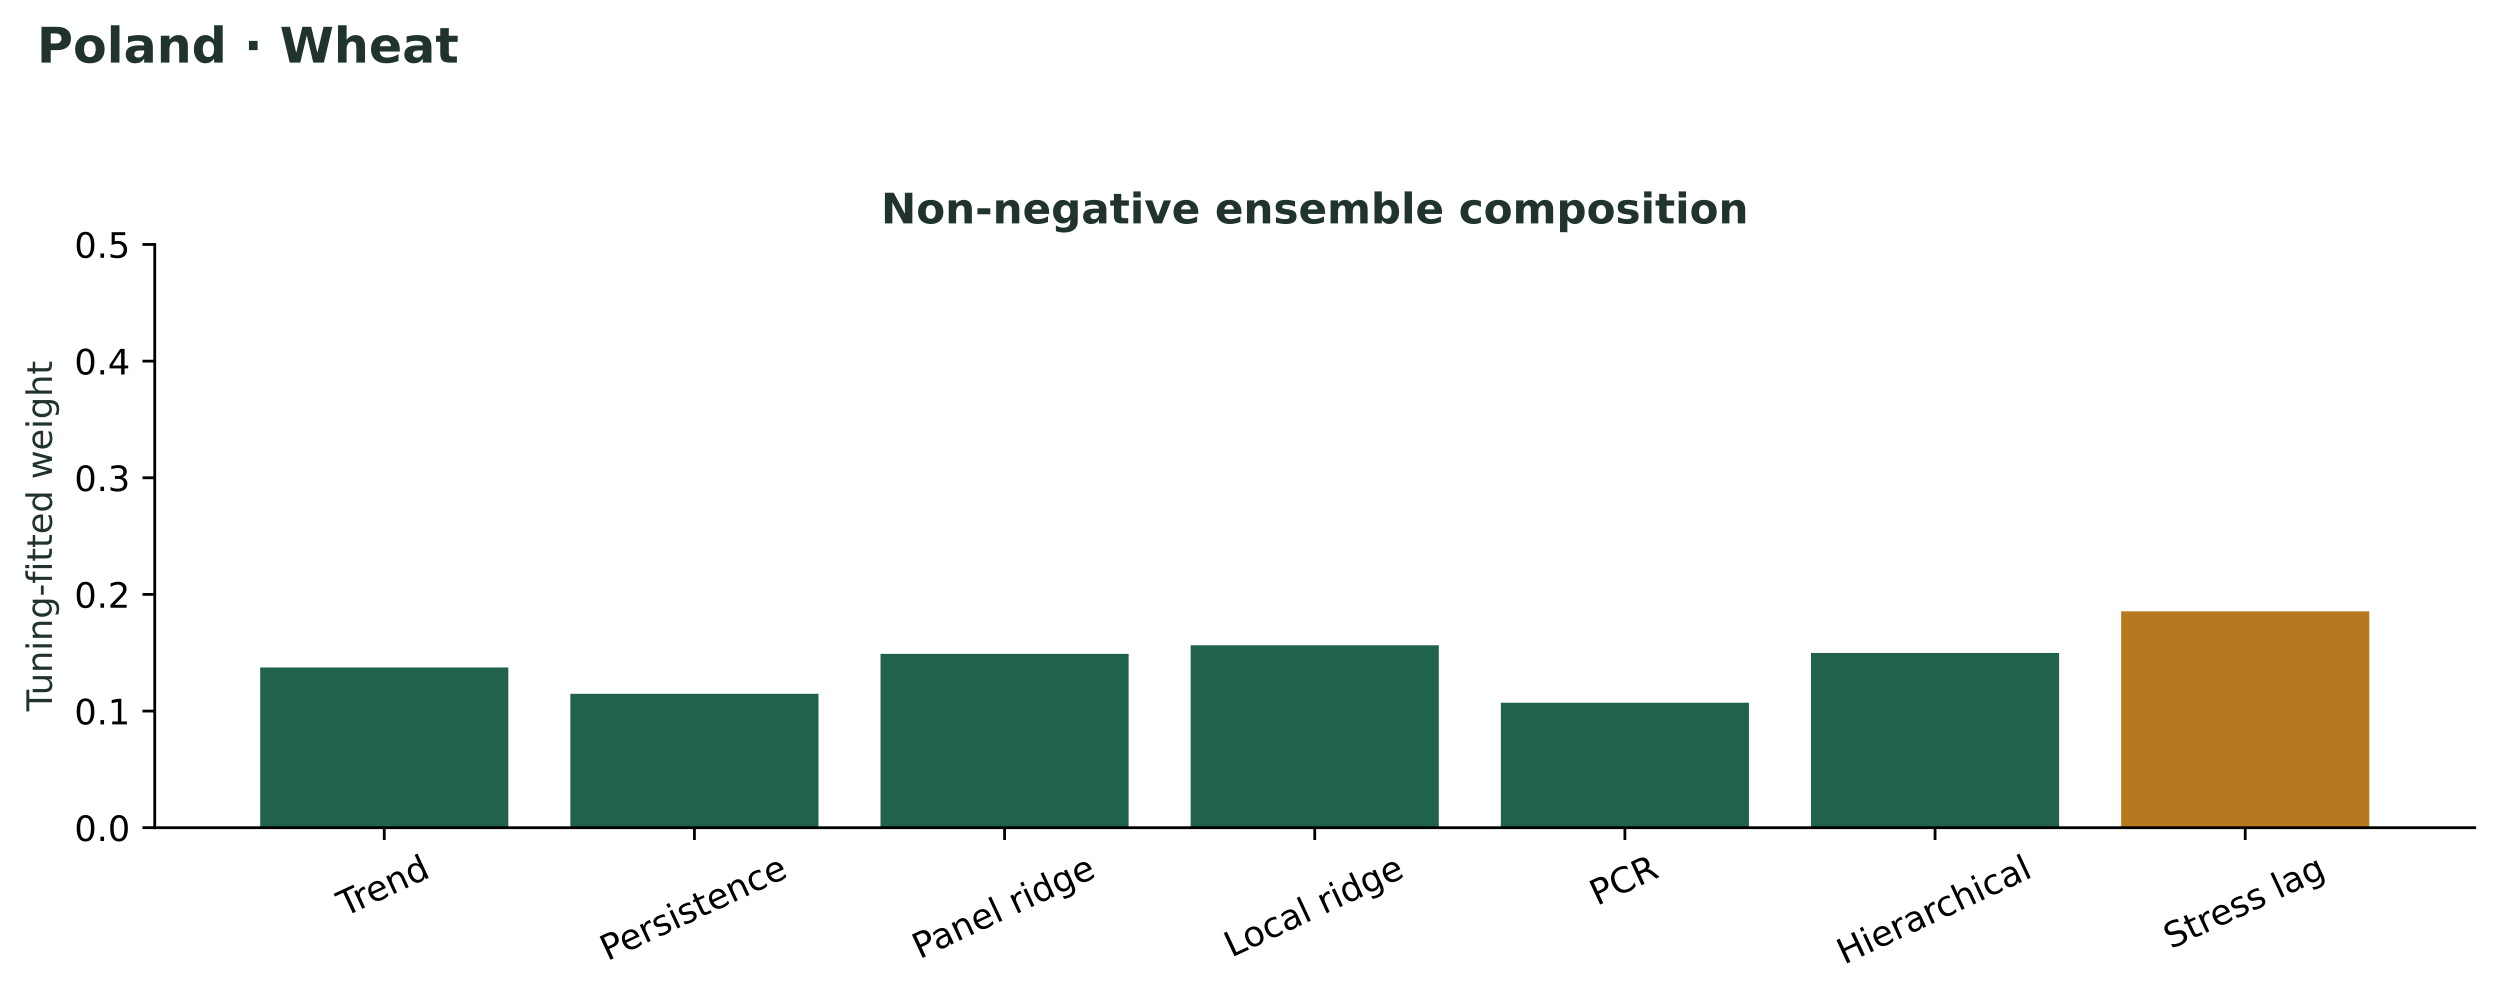
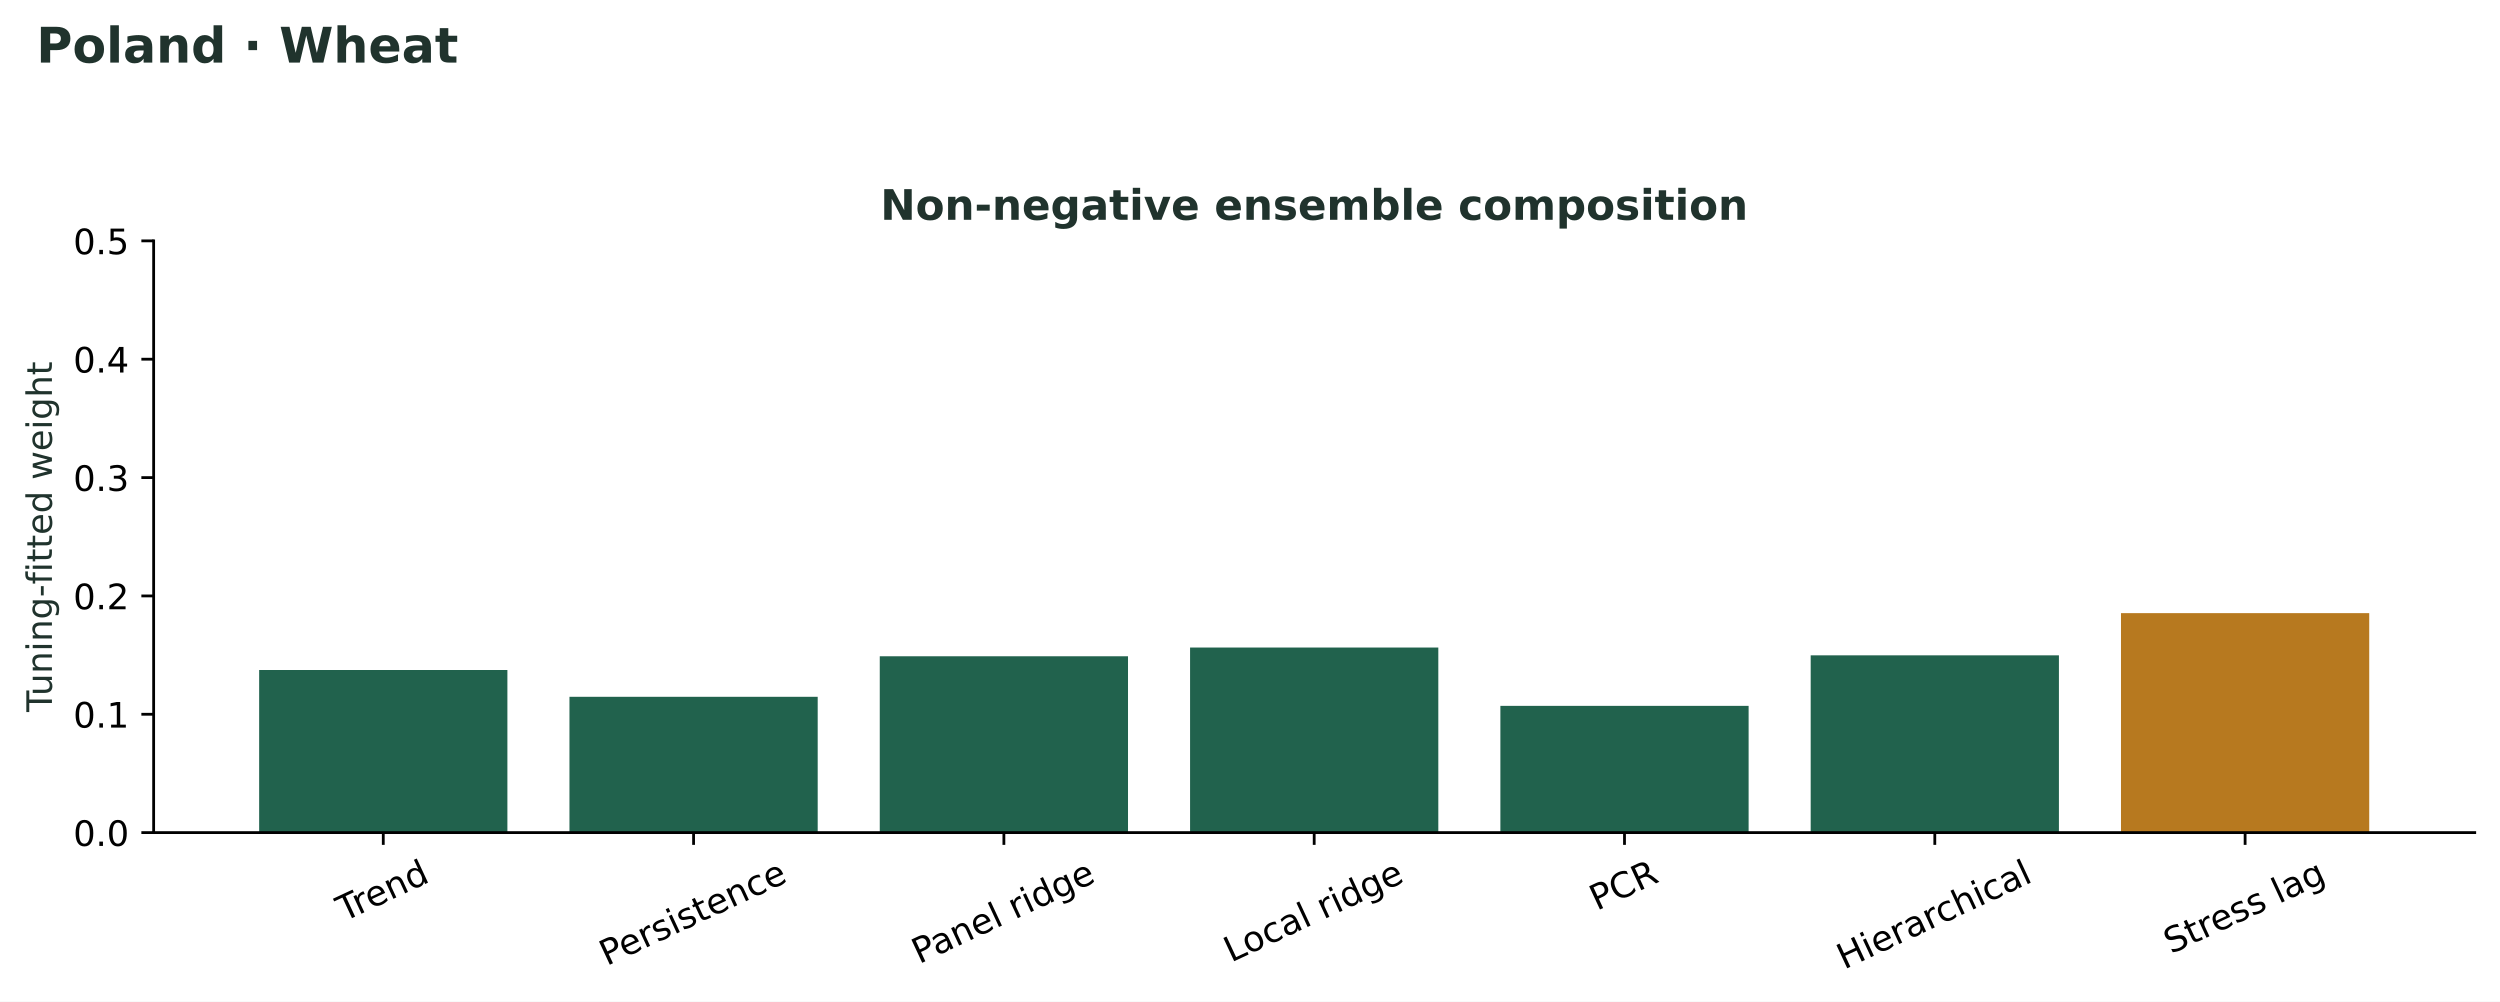
- <svg xmlns="http://www.w3.org/2000/svg" xmlns:xlink="http://www.w3.org/1999/xlink" width="712.542pt" height="284.359pt" viewBox="0 0 712.542 284.359" version="1.1">
+ <svg xmlns="http://www.w3.org/2000/svg" xmlns:xlink="http://www.w3.org/1999/xlink" width="712.371pt" height="285.406pt" viewBox="0 0 712.371 285.406" version="1.1">
  <defs>
    <style type="text/css">*{stroke-linejoin: round; stroke-linecap: butt}</style>
  </defs>
  <g id="figure_1">
    <g id="patch_1">
-       <path d="M 0 284.359  L 712.542 284.359  L 712.542 0  L 0 0  z " style="fill: #ffffff" />
+       <path d="M 0 285.406  L 712.371 285.406  L 712.371 0  L 0 0  z " style="fill: #ffffff" />
    </g>
    <g id="axes_1">
      <g id="patch_2">
-         <path d="M 44.104 235.907  L 705.342 235.907  L 705.342 69.68  L 44.104 69.68  z " style="fill: #ffffff" />
+         <path d="M 43.781 237.249  L 705.171 237.249  L 705.171 68.64  L 43.781 68.64  z " style="fill: #ffffff" />
      </g>
      <g id="patch_3">
-         <path d="M 74.16 235.907  L 144.881 235.907  L 144.881 190.23  L 74.16 190.23  z " clip-path="url(#pfc19654b92)" style="fill: #21624d" />
+         <path d="M 73.844 237.249  L 144.581 237.249  L 144.581 190.917  L 73.844 190.917  z " clip-path="url(#p2879d7379e)" style="fill: #21624d" />
      </g>
      <g id="patch_4">
-         <path d="M 162.561 235.907  L 233.282 235.907  L 233.282 197.748  L 162.561 197.748  z " clip-path="url(#pfc19654b92)" style="fill: #21624d" />
+         <path d="M 162.266 237.249  L 233.002 237.249  L 233.002 198.543  L 162.266 198.543  z " clip-path="url(#p2879d7379e)" style="fill: #21624d" />
      </g>
      <g id="patch_5">
-         <path d="M 250.962 235.907  L 321.682 235.907  L 321.682 186.37  L 250.962 186.37  z " clip-path="url(#pfc19654b92)" style="fill: #21624d" />
+         <path d="M 250.687 237.249  L 321.424 237.249  L 321.424 187.002  L 250.687 187.002  z " clip-path="url(#p2879d7379e)" style="fill: #21624d" />
      </g>
      <g id="patch_6">
-         <path d="M 339.362 235.907  L 410.083 235.907  L 410.083 183.909  L 339.362 183.909  z " clip-path="url(#pfc19654b92)" style="fill: #21624d" />
+         <path d="M 339.108 237.249  L 409.845 237.249  L 409.845 184.506  L 339.108 184.506  z " clip-path="url(#p2879d7379e)" style="fill: #21624d" />
      </g>
      <g id="patch_7">
-         <path d="M 427.763 235.907  L 498.484 235.907  L 498.484 200.295  L 427.763 200.295  z " clip-path="url(#pfc19654b92)" style="fill: #21624d" />
+         <path d="M 427.529 237.249  L 498.266 237.249  L 498.266 201.127  L 427.529 201.127  z " clip-path="url(#p2879d7379e)" style="fill: #21624d" />
      </g>
      <g id="patch_8">
-         <path d="M 516.164 235.907  L 586.885 235.907  L 586.885 186.099  L 516.164 186.099  z " clip-path="url(#pfc19654b92)" style="fill: #21624d" />
+         <path d="M 515.95 237.249  L 586.687 237.249  L 586.687 186.727  L 515.95 186.727  z " clip-path="url(#p2879d7379e)" style="fill: #21624d" />
      </g>
      <g id="patch_9">
-         <path d="M 604.565 235.907  L 675.285 235.907  L 675.285 174.244  L 604.565 174.244  z " clip-path="url(#pfc19654b92)" style="fill: #b7791f" />
+         <path d="M 604.371 237.249  L 675.108 237.249  L 675.108 174.702  L 604.371 174.702  z " clip-path="url(#p2879d7379e)" style="fill: #b7791f" />
      </g>
      <g id="matplotlib.axis_1">
        <g id="xtick_1">
          <g id="line2d_1">
            <defs>
-               <path id="m6aafc70a79" d="M 0 0  L 0 3.5  " style="stroke: #000000; stroke-width: 0.8" />
+               <path id="mc3fd558ffa" d="M 0 0  L 0 3.5  " style="stroke: #000000; stroke-width: 0.8" />
            </defs>
            <g>
-               <use xlink:href="#m6aafc70a79" x="109.52" y="235.907" style="stroke: #000000; stroke-width: 0.8" />
+               <use xlink:href="#mc3fd558ffa" x="109.213" y="237.249" style="stroke: #000000; stroke-width: 0.8" />
            </g>
          </g>
          <g id="text_1">
-             <text style="font-size: 10px; font-family: 'DejaVu Sans'" transform="translate(98.2169 261.3595) rotate(-25)">Trend</text>
+             <text style="font-size: 10px; font-family: 'DejaVu Sans'" transform="translate(97.98174 262.6972) rotate(-25)">Trend</text>
          </g>
        </g>
        <g id="xtick_2">
          <g id="line2d_2">
            <g>
-               <use xlink:href="#m6aafc70a79" x="197.921" y="235.907" style="stroke: #000000; stroke-width: 0.8" />
+               <use xlink:href="#mc3fd558ffa" x="197.634" y="237.249" style="stroke: #000000; stroke-width: 0.8" />
            </g>
          </g>
          <g id="text_2">
-             <text style="font-size: 10px; font-family: 'DejaVu Sans'" transform="translate(173.1002 273.966) rotate(-25)">Persistence</text>
+             <text style="font-size: 10px; font-family: 'DejaVu Sans'" transform="translate(172.884 275.3051) rotate(-25)">Persistence</text>
          </g>
        </g>
        <g id="xtick_3">
          <g id="line2d_3">
            <g>
-               <use xlink:href="#m6aafc70a79" x="286.322" y="235.907" style="stroke: #000000; stroke-width: 0.8" />
+               <use xlink:href="#mc3fd558ffa" x="286.055" y="237.249" style="stroke: #000000; stroke-width: 0.8" />
            </g>
          </g>
          <g id="text_3">
-             <text style="font-size: 10px; font-family: 'DejaVu Sans'" transform="translate(262.0908 273.416) rotate(-25)">Panel ridge</text>
+             <text style="font-size: 10px; font-family: 'DejaVu Sans'" transform="translate(261.8928 274.757) rotate(-25)">Panel ridge</text>
          </g>
        </g>
        <g id="xtick_4">
          <g id="line2d_4">
            <g>
-               <use xlink:href="#m6aafc70a79" x="374.723" y="235.907" style="stroke: #000000; stroke-width: 0.8" />
+               <use xlink:href="#mc3fd558ffa" x="374.476" y="237.249" style="stroke: #000000; stroke-width: 0.8" />
            </g>
          </g>
          <g id="text_4">
-             <text style="font-size: 10px; font-family: 'DejaVu Sans'" transform="translate(350.9709 272.9689) rotate(-25)">Local ridge</text>
+             <text style="font-size: 10px; font-family: 'DejaVu Sans'" transform="translate(350.7926 274.3106) rotate(-25)">Local ridge</text>
          </g>
        </g>
        <g id="xtick_5">
          <g id="line2d_5">
            <g>
-               <use xlink:href="#m6aafc70a79" x="463.123" y="235.907" style="stroke: #000000; stroke-width: 0.8" />
+               <use xlink:href="#mc3fd558ffa" x="462.897" y="237.249" style="stroke: #000000; stroke-width: 0.8" />
            </g>
          </g>
          <g id="text_5">
-             <text style="font-size: 10px; font-family: 'DejaVu Sans'" transform="translate(455.1759 258.2287) rotate(-25)">PCR</text>
+             <text style="font-size: 10px; font-family: 'DejaVu Sans'" transform="translate(455.0182 259.5711) rotate(-25)">PCR</text>
          </g>
        </g>
        <g id="xtick_6">
          <g id="line2d_6">
            <g>
-               <use xlink:href="#m6aafc70a79" x="551.524" y="235.907" style="stroke: #000000; stroke-width: 0.8" />
+               <use xlink:href="#mc3fd558ffa" x="551.318" y="237.249" style="stroke: #000000; stroke-width: 0.8" />
            </g>
          </g>
          <g id="text_6">
-             <text style="font-size: 10px; font-family: 'DejaVu Sans'" transform="translate(525.6143 274.9816) rotate(-25)">Hierarchical</text>
+             <text style="font-size: 10px; font-family: 'DejaVu Sans'" transform="translate(525.4788 276.3213) rotate(-25)">Hierarchical</text>
          </g>
        </g>
        <g id="xtick_7">
          <g id="line2d_7">
            <g>
-               <use xlink:href="#m6aafc70a79" x="639.925" y="235.907" style="stroke: #000000; stroke-width: 0.8" />
+               <use xlink:href="#mc3fd558ffa" x="639.74" y="237.249" style="stroke: #000000; stroke-width: 0.8" />
            </g>
          </g>
          <g id="text_7">
-             <text style="font-size: 10px; font-family: 'DejaVu Sans'" transform="translate(618.7441 270.5712) rotate(-25)">Stress lag</text>
+             <text style="font-size: 10px; font-family: 'DejaVu Sans'" transform="translate(618.629 271.9109) rotate(-25)">Stress lag</text>
          </g>
        </g>
      </g>
      <g id="matplotlib.axis_2">
        <g id="ytick_1">
          <g id="line2d_8">
            <defs>
-               <path id="m66c2db9669" d="M 0 0  L -3.5 0  " style="stroke: #000000; stroke-width: 0.8" />
+               <path id="m44cf40d037" d="M 0 0  L -3.5 0  " style="stroke: #000000; stroke-width: 0.8" />
            </defs>
            <g>
-               <use xlink:href="#m66c2db9669" x="44.104" y="235.907" style="stroke: #000000; stroke-width: 0.8" />
+               <use xlink:href="#m44cf40d037" x="43.781" y="237.249" style="stroke: #000000; stroke-width: 0.8" />
            </g>
          </g>
          <g id="text_8">
-             <text style="font-size: 10px; font-family: 'DejaVu Sans'; text-anchor: end" x="37.104" y="239.706" transform="rotate(-0 37.10391 239.7059)">0.0</text>
+             <text style="font-size: 10px; font-family: 'DejaVu Sans'; text-anchor: end" x="36.781" y="241.048" transform="rotate(-0 36.78125 241.048)">0.0</text>
          </g>
        </g>
        <g id="ytick_2">
          <g id="line2d_9">
            <g>
-               <use xlink:href="#m66c2db9669" x="44.104" y="202.662" style="stroke: #000000; stroke-width: 0.8" />
+               <use xlink:href="#m44cf40d037" x="43.781" y="203.527" style="stroke: #000000; stroke-width: 0.8" />
            </g>
          </g>
          <g id="text_9">
-             <text style="font-size: 10px; font-family: 'DejaVu Sans'; text-anchor: end" x="37.104" y="206.46" transform="rotate(-0 37.10391 206.4605)">0.1</text>
+             <text style="font-size: 10px; font-family: 'DejaVu Sans'; text-anchor: end" x="36.781" y="207.326" transform="rotate(-0 36.78125 207.3262)">0.1</text>
          </g>
        </g>
        <g id="ytick_3">
          <g id="line2d_10">
            <g>
-               <use xlink:href="#m66c2db9669" x="44.104" y="169.416" style="stroke: #000000; stroke-width: 0.8" />
+               <use xlink:href="#m44cf40d037" x="43.781" y="169.805" style="stroke: #000000; stroke-width: 0.8" />
            </g>
          </g>
          <g id="text_10">
-             <text style="font-size: 10px; font-family: 'DejaVu Sans'; text-anchor: end" x="37.104" y="173.215" transform="rotate(-0 37.10391 173.2151)">0.2</text>
+             <text style="font-size: 10px; font-family: 'DejaVu Sans'; text-anchor: end" x="36.781" y="173.604" transform="rotate(-0 36.78125 173.6045)">0.2</text>
          </g>
        </g>
        <g id="ytick_4">
          <g id="line2d_11">
            <g>
-               <use xlink:href="#m66c2db9669" x="44.104" y="136.171" style="stroke: #000000; stroke-width: 0.8" />
+               <use xlink:href="#m44cf40d037" x="43.781" y="136.083" style="stroke: #000000; stroke-width: 0.8" />
            </g>
          </g>
          <g id="text_11">
-             <text style="font-size: 10px; font-family: 'DejaVu Sans'; text-anchor: end" x="37.104" y="139.97" transform="rotate(-0 37.10391 139.9697)">0.3</text>
+             <text style="font-size: 10px; font-family: 'DejaVu Sans'; text-anchor: end" x="36.781" y="139.883" transform="rotate(-0 36.78125 139.8827)">0.3</text>
          </g>
        </g>
        <g id="ytick_5">
          <g id="line2d_12">
            <g>
-               <use xlink:href="#m66c2db9669" x="44.104" y="102.925" style="stroke: #000000; stroke-width: 0.8" />
+               <use xlink:href="#m44cf40d037" x="43.781" y="102.362" style="stroke: #000000; stroke-width: 0.8" />
            </g>
          </g>
          <g id="text_12">
-             <text style="font-size: 10px; font-family: 'DejaVu Sans'; text-anchor: end" x="37.104" y="106.724" transform="rotate(-0 37.10391 106.7242)">0.4</text>
+             <text style="font-size: 10px; font-family: 'DejaVu Sans'; text-anchor: end" x="36.781" y="106.161" transform="rotate(-0 36.78125 106.161)">0.4</text>
          </g>
        </g>
        <g id="ytick_6">
          <g id="line2d_13">
            <g>
-               <use xlink:href="#m66c2db9669" x="44.104" y="69.68" style="stroke: #000000; stroke-width: 0.8" />
+               <use xlink:href="#m44cf40d037" x="43.781" y="68.64" style="stroke: #000000; stroke-width: 0.8" />
            </g>
          </g>
          <g id="text_13">
-             <text style="font-size: 10px; font-family: 'DejaVu Sans'; text-anchor: end" x="37.104" y="73.479" transform="rotate(-0 37.10391 73.47883)">0.5</text>
+             <text style="font-size: 10px; font-family: 'DejaVu Sans'; text-anchor: end" x="36.781" y="72.439" transform="rotate(-0 36.78125 72.43922)">0.5</text>
          </g>
        </g>
        <g id="text_14">
-           <text style="font-size: 10px; font-family: 'DejaVu Sans'; text-anchor: middle; fill: #20332d" x="14.798" y="152.794" transform="rotate(-90 14.79844 152.7935)">Tuning-fitted weight</text>
+           <text style="font-size: 10px; font-family: 'DejaVu Sans'; text-anchor: middle; fill: #20332d" x="14.798" y="152.944" transform="rotate(-90 14.79844 152.9444)">Tuning-fitted weight</text>
        </g>
      </g>
      <g id="patch_10">
-         <path d="M 44.104 235.907  L 44.104 69.68  " style="fill: none; stroke: #000000; stroke-width: 0.8; stroke-linejoin: miter; stroke-linecap: square" />
+         <path d="M 43.781 237.249  L 43.781 68.64  " style="fill: none; stroke: #000000; stroke-width: 0.8; stroke-linejoin: miter; stroke-linecap: square" />
      </g>
      <g id="patch_11">
-         <path d="M 44.104 235.907  L 705.342 235.907  " style="fill: none; stroke: #000000; stroke-width: 0.8; stroke-linejoin: miter; stroke-linecap: square" />
+         <path d="M 43.781 237.249  L 705.171 237.249  " style="fill: none; stroke: #000000; stroke-width: 0.8; stroke-linejoin: miter; stroke-linecap: square" />
      </g>
      <g id="text_15">
-         <text style="font-weight: 700; font-size: 12px; font-family: 'DejaVu Sans'; text-anchor: middle; fill: #20332d" x="374.723" y="63.68" transform="rotate(-0 374.7227 63.68)">Non-negative ensemble composition</text>
+         <text style="font-weight: 700; font-size: 12px; font-family: 'DejaVu Sans'; text-anchor: middle; fill: #20332d" x="374.476" y="62.64" transform="rotate(-0 374.4762 62.64)">Non-negative ensemble composition</text>
      </g>
    </g>
    <g id="text_16">
-       <text style="font-weight: 700; font-size: 14px; font-family: 'DejaVu Sans'; text-anchor: start; fill: #20332d" x="10.542" y="17.838" transform="rotate(-0 10.54156 17.83781)">Poland · Wheat</text>
+       <text style="font-weight: 700; font-size: 14px; font-family: 'DejaVu Sans'; text-anchor: start; fill: #20332d" x="10.371" y="17.838" transform="rotate(-0 10.37125 17.83781)">Poland · Wheat</text>
    </g>
  </g>
  <defs>
-     <clipPath id="pfc19654b92">
-       <rect x="44.104" y="69.68" width="661.238" height="166.227" />
+     <clipPath id="p2879d7379e">
+       <rect x="43.781" y="68.64" width="661.39" height="168.609" />
    </clipPath>
  </defs>
</svg>
